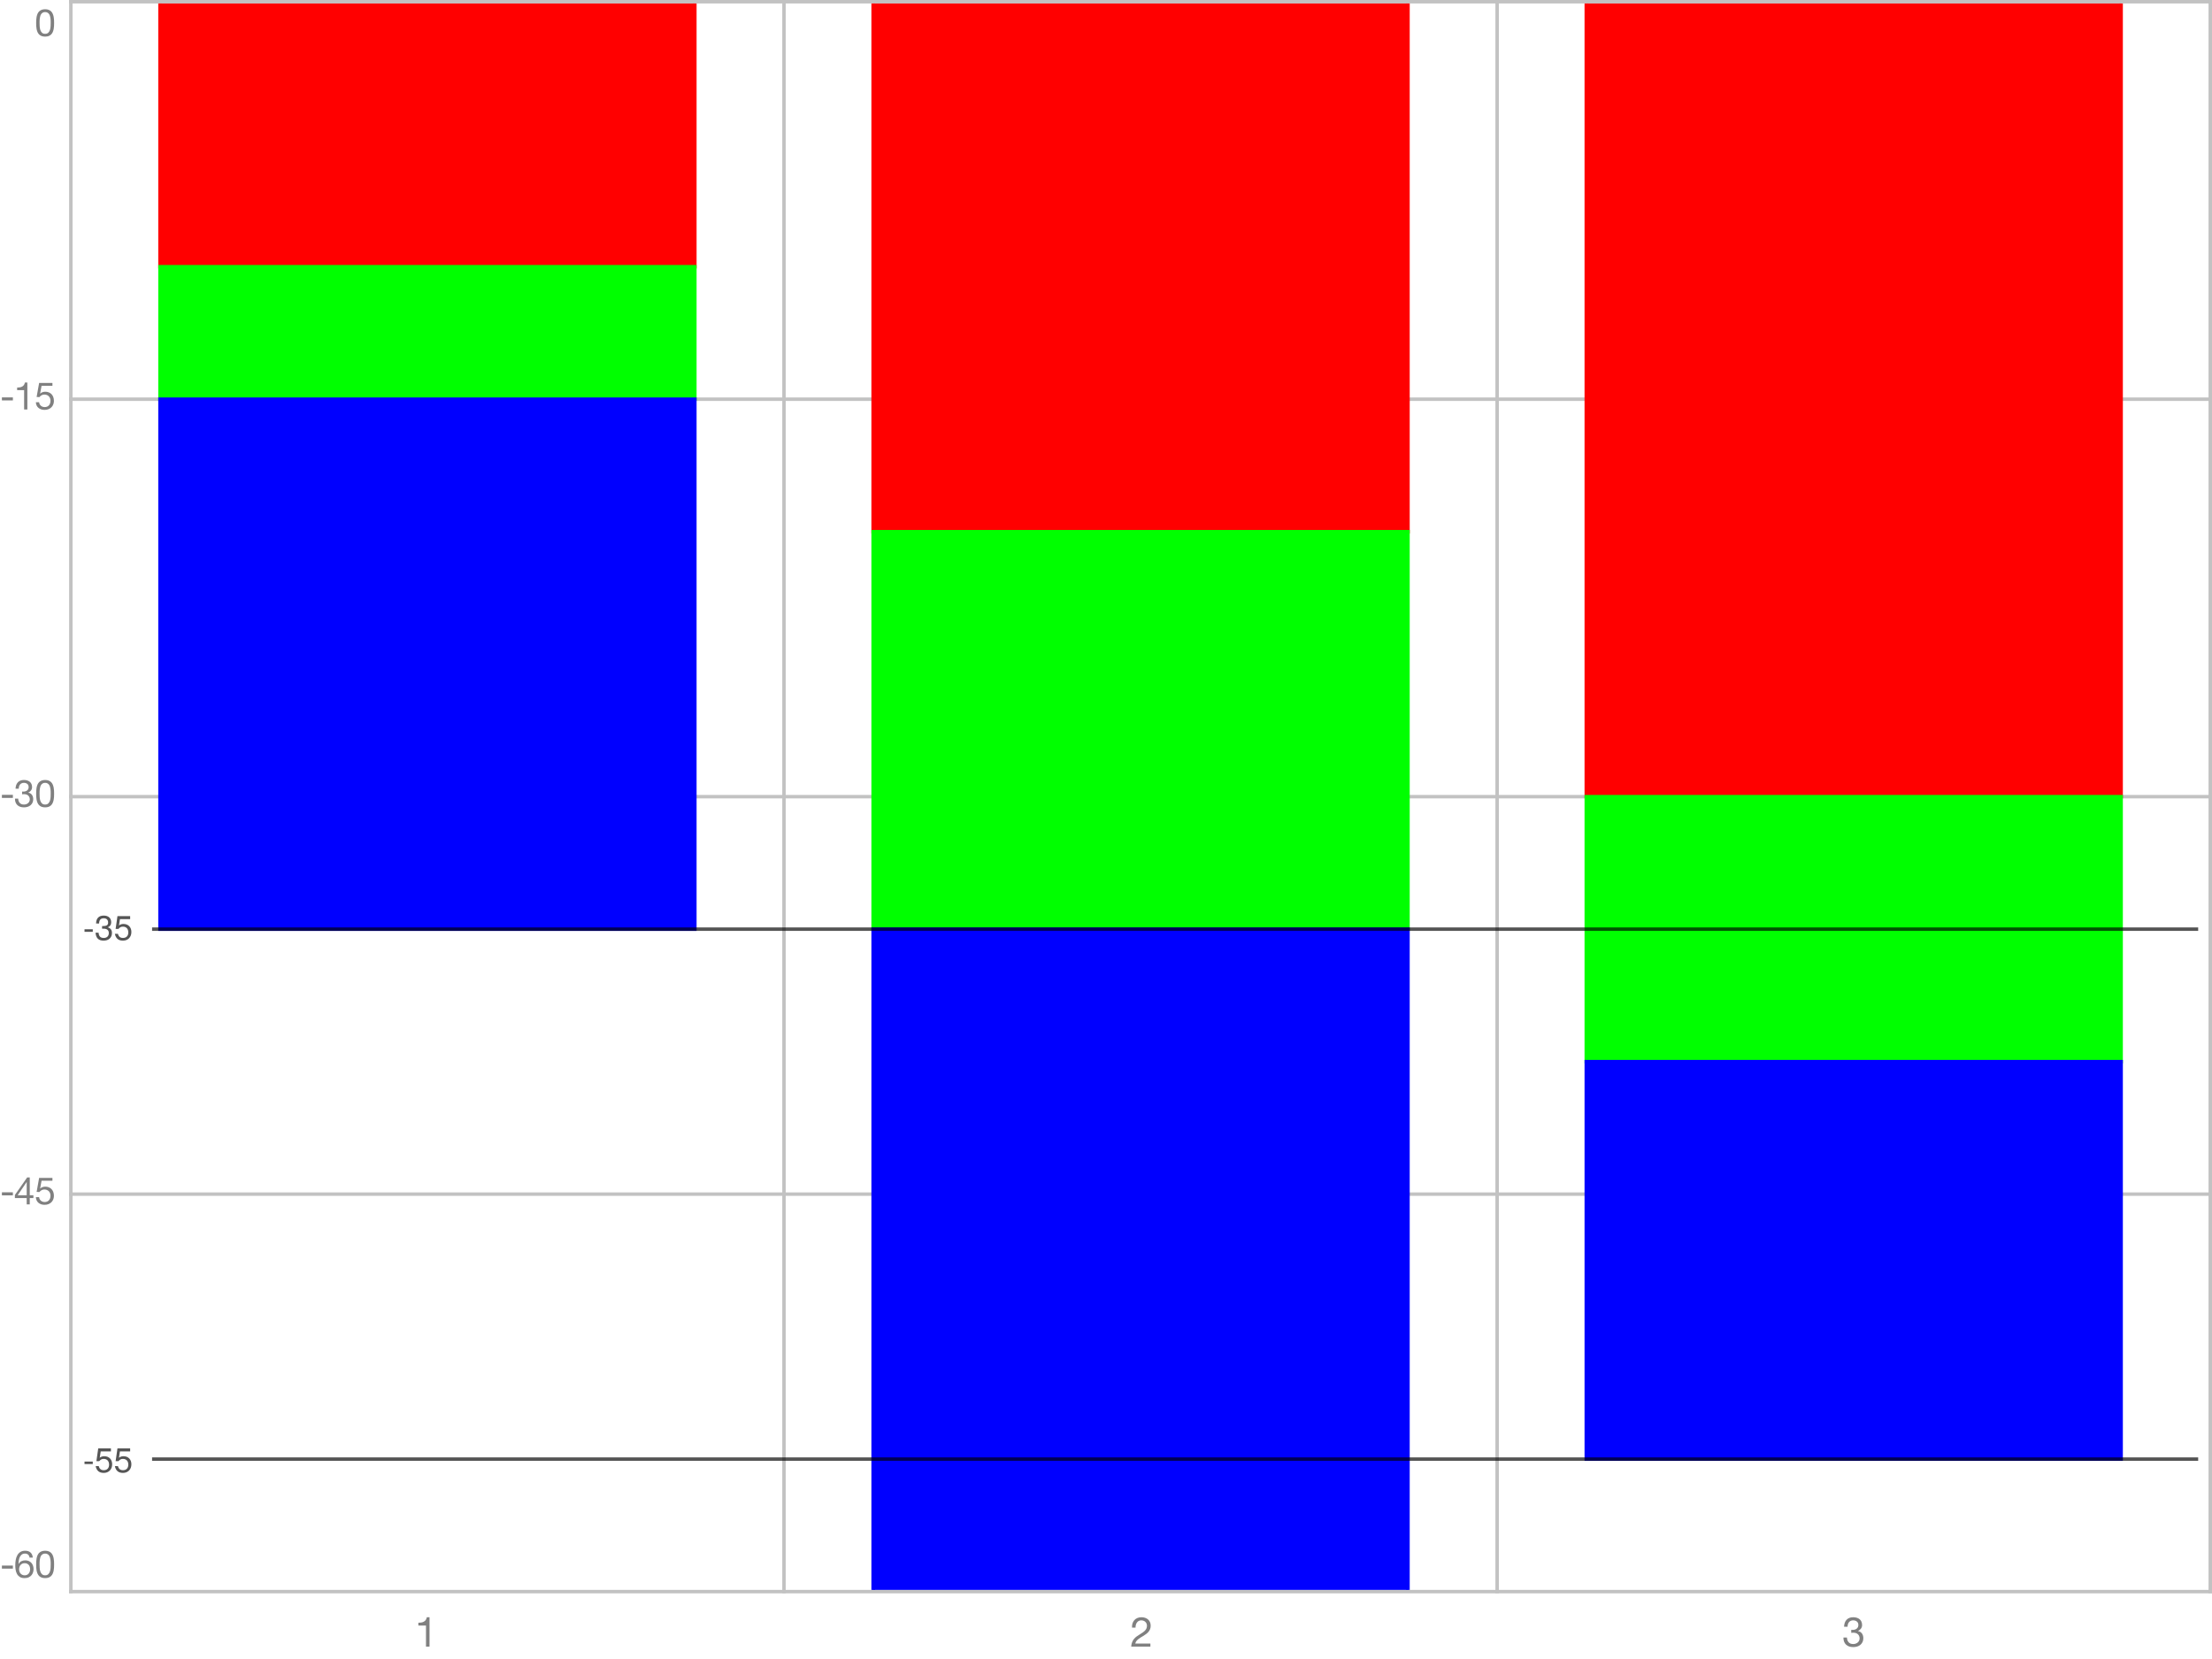
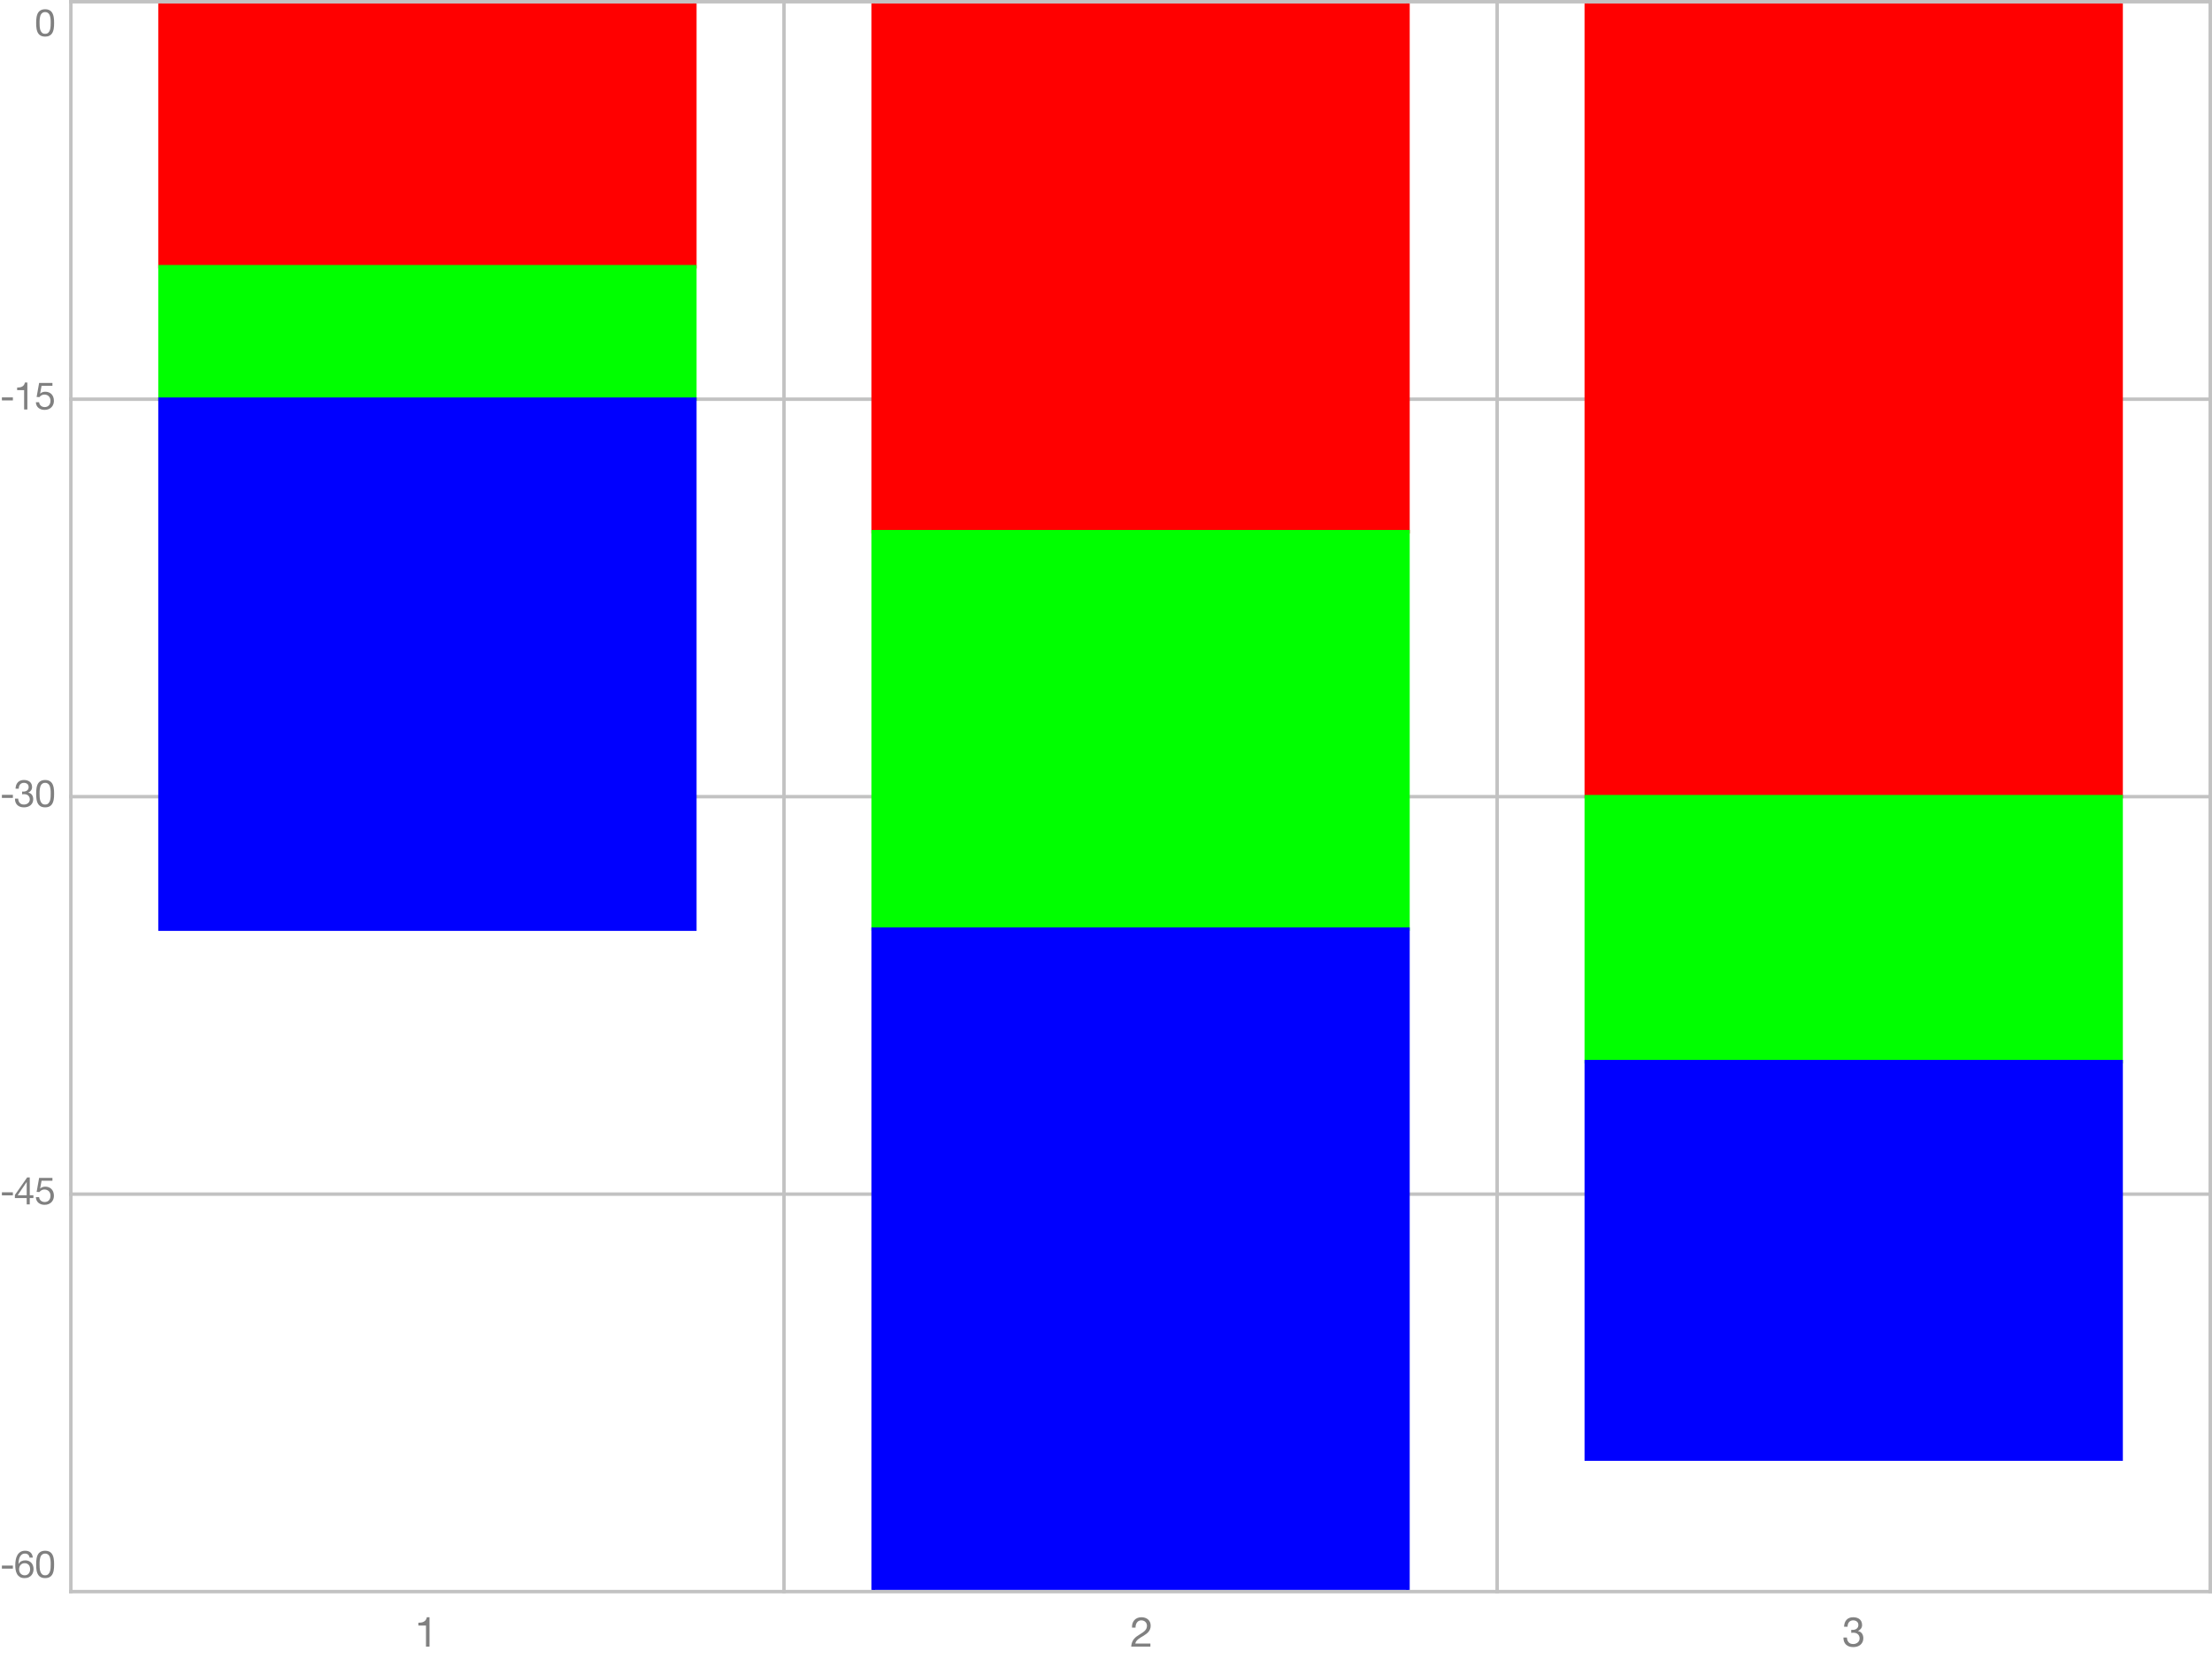
<svg xmlns="http://www.w3.org/2000/svg" color-interpolation="auto" color-rendering="auto" fill="black" fill-opacity="1" font-family="'Dialog'" font-size="12px" font-style="normal" font-weight="normal" height="480" image-rendering="auto" shape-rendering="auto" stroke="black" stroke-dasharray="none" stroke-dashoffset="0" stroke-linecap="square" stroke-linejoin="miter" stroke-miterlimit="10" stroke-opacity="1" stroke-width="1" text-rendering="auto" width="640">
  <defs id="genericDefs" />
  <g>
    <defs id="defs1">
      <clipPath clipPathUnits="userSpaceOnUse" id="clipPath1">
        <path d="M0 0 L7 0 L7 15 L0 15 L0 0 Z" />
      </clipPath>
      <clipPath clipPathUnits="userSpaceOnUse" id="clipPath2">
        <path d="M0 0 L16 0 L16 14 L0 14 L0 0 Z" />
      </clipPath>
      <clipPath clipPathUnits="userSpaceOnUse" id="clipPath3">
        <path d="M21 1 L639 1 L639 460 L21 460 L21 1 Z" />
-       </clipPath>
-       <clipPath clipPathUnits="userSpaceOnUse" id="clipPath4">
-         <path d="M0 0 L0 13 L16 13 L16 0 Z" />
      </clipPath>
    </defs>
    <g color-interpolation="linearRGB" color-rendering="optimizeQuality" fill="rgb(194,194,194)" image-rendering="optimizeQuality" stroke="rgb(194,194,194)">
      <line fill="none" x1="20.5" x2="639.5" y1="0.5" y2="0.5" />
      <line fill="none" x1="20.5" x2="639.5" y1="115.5" y2="115.5" />
      <line fill="none" x1="20.5" x2="639.5" y1="230.5" y2="230.5" />
      <line fill="none" x1="20.5" x2="639.5" y1="345.5" y2="345.5" />
      <line fill="none" x1="20.5" x2="639.5" y1="460.5" y2="460.5" />
      <line fill="none" x1="20.5" x2="20.5" y1="0.5" y2="460.5" />
      <line fill="none" x1="226.833" x2="226.833" y1="0.5" y2="460.5" />
      <line fill="none" x1="433.167" x2="433.167" y1="0.5" y2="460.5" />
      <line fill="none" x1="639.5" x2="639.5" y1="0.5" y2="460.5" />
    </g>
    <g color-interpolation="linearRGB" color-rendering="optimizeQuality" fill="gray" font-family="'Helvetica Neue'" image-rendering="optimizeQuality" stroke="gray" transform="translate(120,465)">
      <path clip-path="url(#clipPath1)" d="M4.272 11.424 L4.272 2.916 L3.492 2.916 Q3.408 3.396 3.18 3.708 Q2.952 4.02 2.622 4.2 Q2.292 4.38 1.884 4.446 Q1.476 4.512 1.044 4.512 L1.044 5.328 L3.252 5.328 L3.252 11.424 Z" stroke="none" />
    </g>
    <g color-interpolation="linearRGB" color-rendering="optimizeQuality" fill="gray" font-family="'Helvetica Neue'" image-rendering="optimizeQuality" stroke="gray" transform="translate(327,465)">
      <path clip-path="url(#clipPath1)" d="M0.528 5.928 L1.548 5.928 Q1.536 5.544 1.626 5.166 Q1.716 4.788 1.92 4.488 Q2.124 4.188 2.442 4.002 Q2.76 3.816 3.204 3.816 Q3.54 3.816 3.84 3.924 Q4.14 4.032 4.362 4.236 Q4.584 4.44 4.716 4.722 Q4.848 5.004 4.848 5.352 Q4.848 5.796 4.71 6.132 Q4.572 6.468 4.302 6.756 Q4.032 7.044 3.624 7.326 Q3.216 7.608 2.676 7.944 Q2.232 8.208 1.824 8.508 Q1.416 8.808 1.092 9.204 Q0.768 9.6 0.558 10.134 Q0.348 10.668 0.288 11.424 L5.844 11.424 L5.844 10.524 L1.476 10.524 Q1.548 10.128 1.782 9.822 Q2.016 9.516 2.346 9.252 Q2.676 8.988 3.072 8.754 Q3.468 8.52 3.864 8.28 Q4.26 8.028 4.632 7.752 Q5.004 7.476 5.292 7.134 Q5.58 6.792 5.754 6.36 Q5.928 5.928 5.928 5.364 Q5.928 4.764 5.718 4.308 Q5.508 3.852 5.148 3.546 Q4.788 3.24 4.302 3.078 Q3.816 2.916 3.264 2.916 Q2.592 2.916 2.064 3.144 Q1.536 3.372 1.182 3.774 Q0.828 4.176 0.66 4.728 Q0.492 5.28 0.528 5.928 Z" stroke="none" />
    </g>
    <g color-interpolation="linearRGB" color-rendering="optimizeQuality" fill="gray" font-family="'Helvetica Neue'" image-rendering="optimizeQuality" stroke="gray" transform="translate(533,465)">
      <path clip-path="url(#clipPath1)" d="M2.616 6.564 L2.616 7.428 Q2.904 7.392 3.228 7.392 Q3.612 7.392 3.942 7.494 Q4.272 7.596 4.512 7.806 Q4.752 8.016 4.896 8.322 Q5.04 8.628 5.04 9.024 Q5.04 9.408 4.89 9.714 Q4.74 10.02 4.488 10.23 Q4.236 10.44 3.9 10.554 Q3.564 10.668 3.192 10.668 Q2.316 10.668 1.86 10.146 Q1.404 9.624 1.38 8.796 L0.36 8.796 Q0.348 9.456 0.546 9.972 Q0.744 10.488 1.116 10.842 Q1.488 11.196 2.016 11.376 Q2.544 11.556 3.192 11.556 Q3.792 11.556 4.326 11.394 Q4.86 11.232 5.256 10.908 Q5.652 10.584 5.886 10.098 Q6.12 9.612 6.12 8.976 Q6.12 8.208 5.742 7.644 Q5.364 7.08 4.584 6.912 L4.584 6.888 Q5.088 6.66 5.424 6.216 Q5.76 5.772 5.76 5.196 Q5.76 4.608 5.562 4.176 Q5.364 3.744 5.016 3.468 Q4.668 3.192 4.194 3.054 Q3.72 2.916 3.168 2.916 Q2.532 2.916 2.046 3.12 Q1.56 3.324 1.236 3.684 Q0.912 4.044 0.738 4.548 Q0.564 5.052 0.54 5.664 L1.56 5.664 Q1.56 5.292 1.656 4.956 Q1.752 4.62 1.95 4.368 Q2.148 4.116 2.454 3.966 Q2.76 3.816 3.168 3.816 Q3.816 3.816 4.248 4.158 Q4.68 4.5 4.68 5.184 Q4.68 5.52 4.548 5.784 Q4.416 6.048 4.194 6.222 Q3.972 6.396 3.678 6.486 Q3.384 6.576 3.06 6.576 L2.844 6.576 Q2.784 6.576 2.724 6.576 Q2.676 6.576 2.616 6.564 Z" stroke="none" />
    </g>
    <g color-interpolation="linearRGB" color-rendering="optimizeQuality" fill="gray" font-family="'Helvetica Neue'" font-size="11px" image-rendering="optimizeQuality" stroke="gray" transform="translate(0,446)">
      <path clip-path="url(#clipPath2)" d="M0.55 6.974 L0.55 7.854 L3.729 7.854 L3.729 6.974 ZM8.554 4.664 L9.489 4.664 Q9.401 3.696 8.829 3.184 Q8.257 2.673 7.289 2.673 Q6.453 2.673 5.903 3.025 Q5.353 3.377 5.023 3.96 Q4.693 4.543 4.556 5.296 Q4.418 6.05 4.418 6.853 Q4.418 7.469 4.511 8.129 Q4.605 8.789 4.891 9.339 Q5.177 9.889 5.705 10.241 Q6.233 10.593 7.102 10.593 Q7.839 10.593 8.339 10.345 Q8.84 10.098 9.143 9.719 Q9.445 9.339 9.577 8.877 Q9.709 8.415 9.709 7.986 Q9.709 7.447 9.544 6.985 Q9.379 6.523 9.076 6.182 Q8.774 5.841 8.329 5.649 Q7.883 5.456 7.322 5.456 Q6.684 5.456 6.194 5.698 Q5.705 5.94 5.375 6.479 L5.353 6.457 Q5.364 6.006 5.441 5.489 Q5.518 4.972 5.721 4.527 Q5.925 4.081 6.288 3.789 Q6.651 3.498 7.245 3.498 Q7.806 3.498 8.147 3.817 Q8.488 4.136 8.554 4.664 ZM7.146 6.281 Q7.542 6.281 7.839 6.424 Q8.136 6.567 8.334 6.803 Q8.532 7.04 8.626 7.364 Q8.719 7.689 8.719 8.052 Q8.719 8.393 8.614 8.707 Q8.51 9.02 8.312 9.262 Q8.114 9.504 7.822 9.642 Q7.531 9.779 7.146 9.779 Q6.761 9.779 6.458 9.642 Q6.156 9.504 5.952 9.273 Q5.749 9.042 5.639 8.723 Q5.529 8.404 5.529 8.041 Q5.529 7.678 5.633 7.354 Q5.738 7.029 5.947 6.793 Q6.156 6.556 6.453 6.418 Q6.75 6.281 7.146 6.281 ZM11.452 6.633 Q11.452 6.347 11.457 6 Q11.463 5.654 11.512 5.308 Q11.562 4.961 11.655 4.631 Q11.749 4.301 11.931 4.053 Q12.112 3.806 12.387 3.652 Q12.662 3.498 13.058 3.498 Q13.454 3.498 13.729 3.652 Q14.004 3.806 14.185 4.053 Q14.367 4.301 14.46 4.631 Q14.554 4.961 14.604 5.308 Q14.653 5.654 14.659 6 Q14.664 6.347 14.664 6.633 Q14.664 7.073 14.636 7.617 Q14.609 8.162 14.46 8.64 Q14.312 9.119 13.982 9.449 Q13.652 9.779 13.058 9.779 Q12.464 9.779 12.134 9.449 Q11.804 9.119 11.655 8.64 Q11.507 8.162 11.479 7.617 Q11.452 7.073 11.452 6.633 ZM10.462 6.644 Q10.462 7.073 10.484 7.535 Q10.506 7.997 10.594 8.437 Q10.682 8.877 10.847 9.268 Q11.012 9.658 11.298 9.955 Q11.584 10.252 12.018 10.422 Q12.453 10.593 13.058 10.593 Q13.674 10.593 14.103 10.422 Q14.532 10.252 14.818 9.955 Q15.104 9.658 15.269 9.268 Q15.434 8.877 15.522 8.437 Q15.61 7.997 15.632 7.535 Q15.654 7.073 15.654 6.644 Q15.654 6.215 15.632 5.753 Q15.61 5.291 15.522 4.851 Q15.434 4.411 15.269 4.015 Q15.104 3.619 14.818 3.322 Q14.532 3.025 14.098 2.849 Q13.663 2.673 13.058 2.673 Q12.453 2.673 12.018 2.849 Q11.584 3.025 11.298 3.322 Q11.012 3.619 10.847 4.015 Q10.682 4.411 10.594 4.851 Q10.506 5.291 10.484 5.753 Q10.462 6.215 10.462 6.644 Z" stroke="none" />
    </g>
    <g color-interpolation="linearRGB" color-rendering="optimizeQuality" fill="gray" font-family="'Helvetica Neue'" font-size="11px" image-rendering="optimizeQuality" stroke="gray" transform="translate(0,338)">
      <path clip-path="url(#clipPath2)" d="M0.55 6.974 L0.55 7.854 L3.729 7.854 L3.729 6.974 ZM7.729 7.821 L5.111 7.821 L7.707 4.004 L7.729 4.004 ZM8.609 7.821 L8.609 2.673 L7.861 2.673 L4.308 7.744 L4.308 8.646 L7.729 8.646 L7.729 10.472 L8.609 10.472 L8.609 8.646 L9.665 8.646 L9.665 7.821 ZM15.17 3.63 L15.17 2.805 L11.32 2.805 L10.594 6.853 L11.397 6.897 Q11.672 6.567 12.03 6.364 Q12.387 6.16 12.849 6.16 Q13.245 6.16 13.569 6.292 Q13.894 6.424 14.125 6.66 Q14.356 6.897 14.482 7.221 Q14.609 7.546 14.609 7.931 Q14.609 8.393 14.477 8.739 Q14.345 9.086 14.12 9.317 Q13.894 9.548 13.591 9.664 Q13.289 9.779 12.959 9.779 Q12.607 9.779 12.316 9.675 Q12.024 9.57 11.809 9.377 Q11.595 9.185 11.469 8.927 Q11.342 8.668 11.32 8.371 L10.385 8.371 Q10.396 8.899 10.594 9.317 Q10.792 9.735 11.133 10.015 Q11.474 10.296 11.919 10.444 Q12.365 10.593 12.871 10.593 Q13.553 10.593 14.065 10.379 Q14.576 10.164 14.917 9.801 Q15.258 9.438 15.428 8.97 Q15.599 8.503 15.599 8.008 Q15.599 7.337 15.401 6.837 Q15.203 6.336 14.862 6 Q14.521 5.665 14.059 5.5 Q13.597 5.335 13.08 5.335 Q12.684 5.335 12.283 5.473 Q11.881 5.61 11.628 5.896 L11.606 5.874 L12.024 3.63 Z" stroke="none" />
    </g>
    <g color-interpolation="linearRGB" color-rendering="optimizeQuality" fill="gray" font-family="'Helvetica Neue'" font-size="11px" image-rendering="optimizeQuality" stroke="gray" transform="translate(0,223)">
      <path clip-path="url(#clipPath2)" d="M0.55 6.974 L0.55 7.854 L3.729 7.854 L3.729 6.974 ZM6.398 6.017 L6.398 6.809 Q6.662 6.776 6.959 6.776 Q7.311 6.776 7.614 6.87 Q7.916 6.963 8.136 7.155 Q8.356 7.348 8.488 7.628 Q8.62 7.909 8.62 8.272 Q8.62 8.624 8.482 8.905 Q8.345 9.185 8.114 9.377 Q7.883 9.57 7.575 9.675 Q7.267 9.779 6.926 9.779 Q6.123 9.779 5.705 9.3 Q5.287 8.822 5.265 8.063 L4.33 8.063 Q4.319 8.668 4.5 9.141 Q4.682 9.614 5.023 9.938 Q5.364 10.263 5.848 10.428 Q6.332 10.593 6.926 10.593 Q7.476 10.593 7.965 10.444 Q8.455 10.296 8.818 9.999 Q9.181 9.702 9.396 9.257 Q9.61 8.811 9.61 8.228 Q9.61 7.524 9.264 7.007 Q8.917 6.49 8.202 6.336 L8.202 6.314 Q8.664 6.105 8.972 5.698 Q9.28 5.291 9.28 4.763 Q9.28 4.224 9.098 3.828 Q8.917 3.432 8.598 3.179 Q8.279 2.926 7.845 2.8 Q7.41 2.673 6.904 2.673 Q6.321 2.673 5.875 2.86 Q5.43 3.047 5.133 3.377 Q4.836 3.707 4.676 4.169 Q4.517 4.631 4.495 5.192 L5.43 5.192 Q5.43 4.851 5.518 4.543 Q5.606 4.235 5.787 4.004 Q5.969 3.773 6.25 3.635 Q6.53 3.498 6.904 3.498 Q7.498 3.498 7.894 3.812 Q8.29 4.125 8.29 4.752 Q8.29 5.06 8.169 5.302 Q8.048 5.544 7.845 5.704 Q7.641 5.863 7.372 5.946 Q7.102 6.028 6.805 6.028 L6.607 6.028 Q6.552 6.028 6.497 6.028 Q6.453 6.028 6.398 6.017 ZM11.452 6.633 Q11.452 6.347 11.457 6 Q11.463 5.654 11.512 5.308 Q11.562 4.961 11.655 4.631 Q11.749 4.301 11.931 4.053 Q12.112 3.806 12.387 3.652 Q12.662 3.498 13.058 3.498 Q13.454 3.498 13.729 3.652 Q14.004 3.806 14.185 4.053 Q14.367 4.301 14.46 4.631 Q14.554 4.961 14.604 5.308 Q14.653 5.654 14.659 6 Q14.664 6.347 14.664 6.633 Q14.664 7.073 14.636 7.617 Q14.609 8.162 14.46 8.64 Q14.312 9.119 13.982 9.449 Q13.652 9.779 13.058 9.779 Q12.464 9.779 12.134 9.449 Q11.804 9.119 11.655 8.64 Q11.507 8.162 11.479 7.617 Q11.452 7.073 11.452 6.633 ZM10.462 6.644 Q10.462 7.073 10.484 7.535 Q10.506 7.997 10.594 8.437 Q10.682 8.877 10.847 9.268 Q11.012 9.658 11.298 9.955 Q11.584 10.252 12.018 10.422 Q12.453 10.593 13.058 10.593 Q13.674 10.593 14.103 10.422 Q14.532 10.252 14.818 9.955 Q15.104 9.658 15.269 9.268 Q15.434 8.877 15.522 8.437 Q15.61 7.997 15.632 7.535 Q15.654 7.073 15.654 6.644 Q15.654 6.215 15.632 5.753 Q15.61 5.291 15.522 4.851 Q15.434 4.411 15.269 4.015 Q15.104 3.619 14.818 3.322 Q14.532 3.025 14.098 2.849 Q13.663 2.673 13.058 2.673 Q12.453 2.673 12.018 2.849 Q11.584 3.025 11.298 3.322 Q11.012 3.619 10.847 4.015 Q10.682 4.411 10.594 4.851 Q10.506 5.291 10.484 5.753 Q10.462 6.215 10.462 6.644 Z" stroke="none" />
    </g>
    <g color-interpolation="linearRGB" color-rendering="optimizeQuality" fill="gray" font-family="'Helvetica Neue'" font-size="11px" image-rendering="optimizeQuality" stroke="gray" transform="translate(0,108)">
      <path clip-path="url(#clipPath2)" d="M0.55 6.974 L0.55 7.854 L3.729 7.854 L3.729 6.974 ZM7.916 10.472 L7.916 2.673 L7.201 2.673 Q7.124 3.113 6.915 3.399 Q6.706 3.685 6.404 3.85 Q6.101 4.015 5.727 4.075 Q5.353 4.136 4.957 4.136 L4.957 4.884 L6.981 4.884 L6.981 10.472 ZM15.17 3.63 L15.17 2.805 L11.32 2.805 L10.594 6.853 L11.397 6.897 Q11.672 6.567 12.03 6.364 Q12.387 6.16 12.849 6.16 Q13.245 6.16 13.569 6.292 Q13.894 6.424 14.125 6.66 Q14.356 6.897 14.482 7.221 Q14.609 7.546 14.609 7.931 Q14.609 8.393 14.477 8.739 Q14.345 9.086 14.12 9.317 Q13.894 9.548 13.591 9.664 Q13.289 9.779 12.959 9.779 Q12.607 9.779 12.316 9.675 Q12.024 9.57 11.809 9.377 Q11.595 9.185 11.469 8.927 Q11.342 8.668 11.32 8.371 L10.385 8.371 Q10.396 8.899 10.594 9.317 Q10.792 9.735 11.133 10.015 Q11.474 10.296 11.919 10.444 Q12.365 10.593 12.871 10.593 Q13.553 10.593 14.065 10.379 Q14.576 10.164 14.917 9.801 Q15.258 9.438 15.428 8.97 Q15.599 8.503 15.599 8.008 Q15.599 7.337 15.401 6.837 Q15.203 6.336 14.862 6 Q14.521 5.665 14.059 5.5 Q13.597 5.335 13.08 5.335 Q12.684 5.335 12.283 5.473 Q11.881 5.61 11.628 5.896 L11.606 5.874 L12.024 3.63 Z" stroke="none" />
    </g>
    <g color-interpolation="linearRGB" color-rendering="optimizeQuality" fill="gray" font-family="'Helvetica Neue'" font-size="11px" image-rendering="optimizeQuality" stroke="gray">
      <path clip-path="url(#clipPath2)" d="M11.452 6.633 Q11.452 6.347 11.457 6 Q11.463 5.654 11.512 5.308 Q11.562 4.961 11.655 4.631 Q11.749 4.301 11.931 4.053 Q12.112 3.806 12.387 3.652 Q12.662 3.498 13.058 3.498 Q13.454 3.498 13.729 3.652 Q14.004 3.806 14.185 4.053 Q14.367 4.301 14.46 4.631 Q14.554 4.961 14.604 5.308 Q14.653 5.654 14.659 6 Q14.664 6.347 14.664 6.633 Q14.664 7.073 14.636 7.617 Q14.609 8.162 14.46 8.64 Q14.312 9.119 13.982 9.449 Q13.652 9.779 13.058 9.779 Q12.464 9.779 12.134 9.449 Q11.804 9.119 11.655 8.64 Q11.507 8.162 11.479 7.617 Q11.452 7.073 11.452 6.633 ZM10.462 6.644 Q10.462 7.073 10.484 7.535 Q10.506 7.997 10.594 8.437 Q10.682 8.877 10.847 9.268 Q11.012 9.658 11.298 9.955 Q11.584 10.252 12.018 10.422 Q12.453 10.593 13.058 10.593 Q13.674 10.593 14.103 10.422 Q14.532 10.252 14.818 9.955 Q15.104 9.658 15.269 9.268 Q15.434 8.877 15.522 8.437 Q15.61 7.997 15.632 7.535 Q15.654 7.073 15.654 6.644 Q15.654 6.215 15.632 5.753 Q15.61 5.291 15.522 4.851 Q15.434 4.411 15.269 4.015 Q15.104 3.619 14.818 3.322 Q14.532 3.025 14.098 2.849 Q13.663 2.673 13.058 2.673 Q12.453 2.673 12.018 2.849 Q11.584 3.025 11.298 3.322 Q11.012 3.619 10.847 4.015 Q10.682 4.411 10.594 4.851 Q10.506 5.291 10.484 5.753 Q10.462 6.215 10.462 6.644 Z" stroke="none" />
    </g>
    <g color-interpolation="linearRGB" color-rendering="optimizeQuality" fill="red" image-rendering="optimizeQuality" stroke="red">
      <rect clip-path="url(#clipPath3)" height="76.667" stroke="none" width="154.75" x="46.292" y="0.5" />
      <rect clip-path="url(#clipPath3)" fill="none" height="76.667" width="154.75" x="46.292" y="0.5" />
      <rect clip-path="url(#clipPath3)" height="153.333" stroke="none" width="154.75" x="252.625" y="0.5" />
      <rect clip-path="url(#clipPath3)" fill="none" height="153.333" width="154.75" x="252.625" y="0.5" />
      <rect clip-path="url(#clipPath3)" height="230" stroke="none" width="154.75" x="458.958" y="0.5" />
      <rect clip-path="url(#clipPath3)" fill="none" height="230" width="154.75" x="458.958" y="0.5" />
      <rect clip-path="url(#clipPath3)" fill="lime" height="38.333" stroke="none" width="154.75" x="46.292" y="77.167" />
      <rect clip-path="url(#clipPath3)" fill="none" height="38.333" stroke="lime" width="154.75" x="46.292" y="77.167" />
      <rect clip-path="url(#clipPath3)" fill="lime" height="115" stroke="none" width="154.75" x="252.625" y="153.833" />
      <rect clip-path="url(#clipPath3)" fill="none" height="115" stroke="lime" width="154.75" x="252.625" y="153.833" />
      <rect clip-path="url(#clipPath3)" fill="lime" height="76.667" stroke="none" width="154.75" x="458.958" y="230.5" />
      <rect clip-path="url(#clipPath3)" fill="none" height="76.667" stroke="lime" width="154.75" x="458.958" y="230.5" />
      <rect clip-path="url(#clipPath3)" fill="blue" height="153.333" stroke="none" width="154.75" x="46.292" y="115.5" />
      <rect clip-path="url(#clipPath3)" fill="none" height="153.333" stroke="blue" width="154.75" x="46.292" y="115.5" />
      <rect clip-path="url(#clipPath3)" fill="blue" height="191.667" stroke="none" width="154.75" x="252.625" y="268.833" />
      <rect clip-path="url(#clipPath3)" fill="none" height="191.667" stroke="blue" width="154.75" x="252.625" y="268.833" />
      <rect clip-path="url(#clipPath3)" fill="blue" height="115" stroke="none" width="154.75" x="458.958" y="307.167" />
      <rect clip-path="url(#clipPath3)" fill="none" height="115" stroke="blue" width="154.75" x="458.958" y="307.167" />
      <line clip-path="url(#clipPath3)" fill="none" stroke="rgb(194,194,194)" x1="20.5" x2="639.5" y1="0.5" y2="0.5" />
    </g>
-     <g color-interpolation="linearRGB" color-rendering="optimizeQuality" fill="rgb(0,0,0)" fill-opacity="0.667" font-family="'Helvetica Neue'" font-size="10px" image-rendering="optimizeQuality" stroke="rgb(0,0,0)" stroke-opacity="0.667" text-rendering="optimizeLegibility" transform="translate(24,262)">
-       <text clip-path="url(#clipPath4)" stroke="none" x="0" xml:space="preserve" y="10">-35</text>
-     </g>
-     <g color-interpolation="linearRGB" color-rendering="optimizeQuality" fill="rgb(0,0,0)" fill-opacity="0.667" font-family="'Helvetica Neue'" font-size="10px" image-rendering="optimizeQuality" stroke="rgb(0,0,0)" stroke-opacity="0.667" text-rendering="optimizeLegibility" transform="translate(24,416)">
-       <text clip-path="url(#clipPath4)" stroke="none" x="0" xml:space="preserve" y="10">-55</text>
-     </g>
-     <g color-interpolation="linearRGB" color-rendering="optimizeQuality" fill="rgb(0,0,0)" fill-opacity="0.667" image-rendering="optimizeQuality" stroke="rgb(0,0,0)" stroke-opacity="0.667">
-       <line clip-path="url(#clipPath3)" fill="none" x1="44.5" x2="635.5" y1="268.833" y2="268.833" />
-       <line clip-path="url(#clipPath3)" fill="none" x1="44.5" x2="635.5" y1="422.167" y2="422.167" />
-     </g>
  </g>
</svg>
